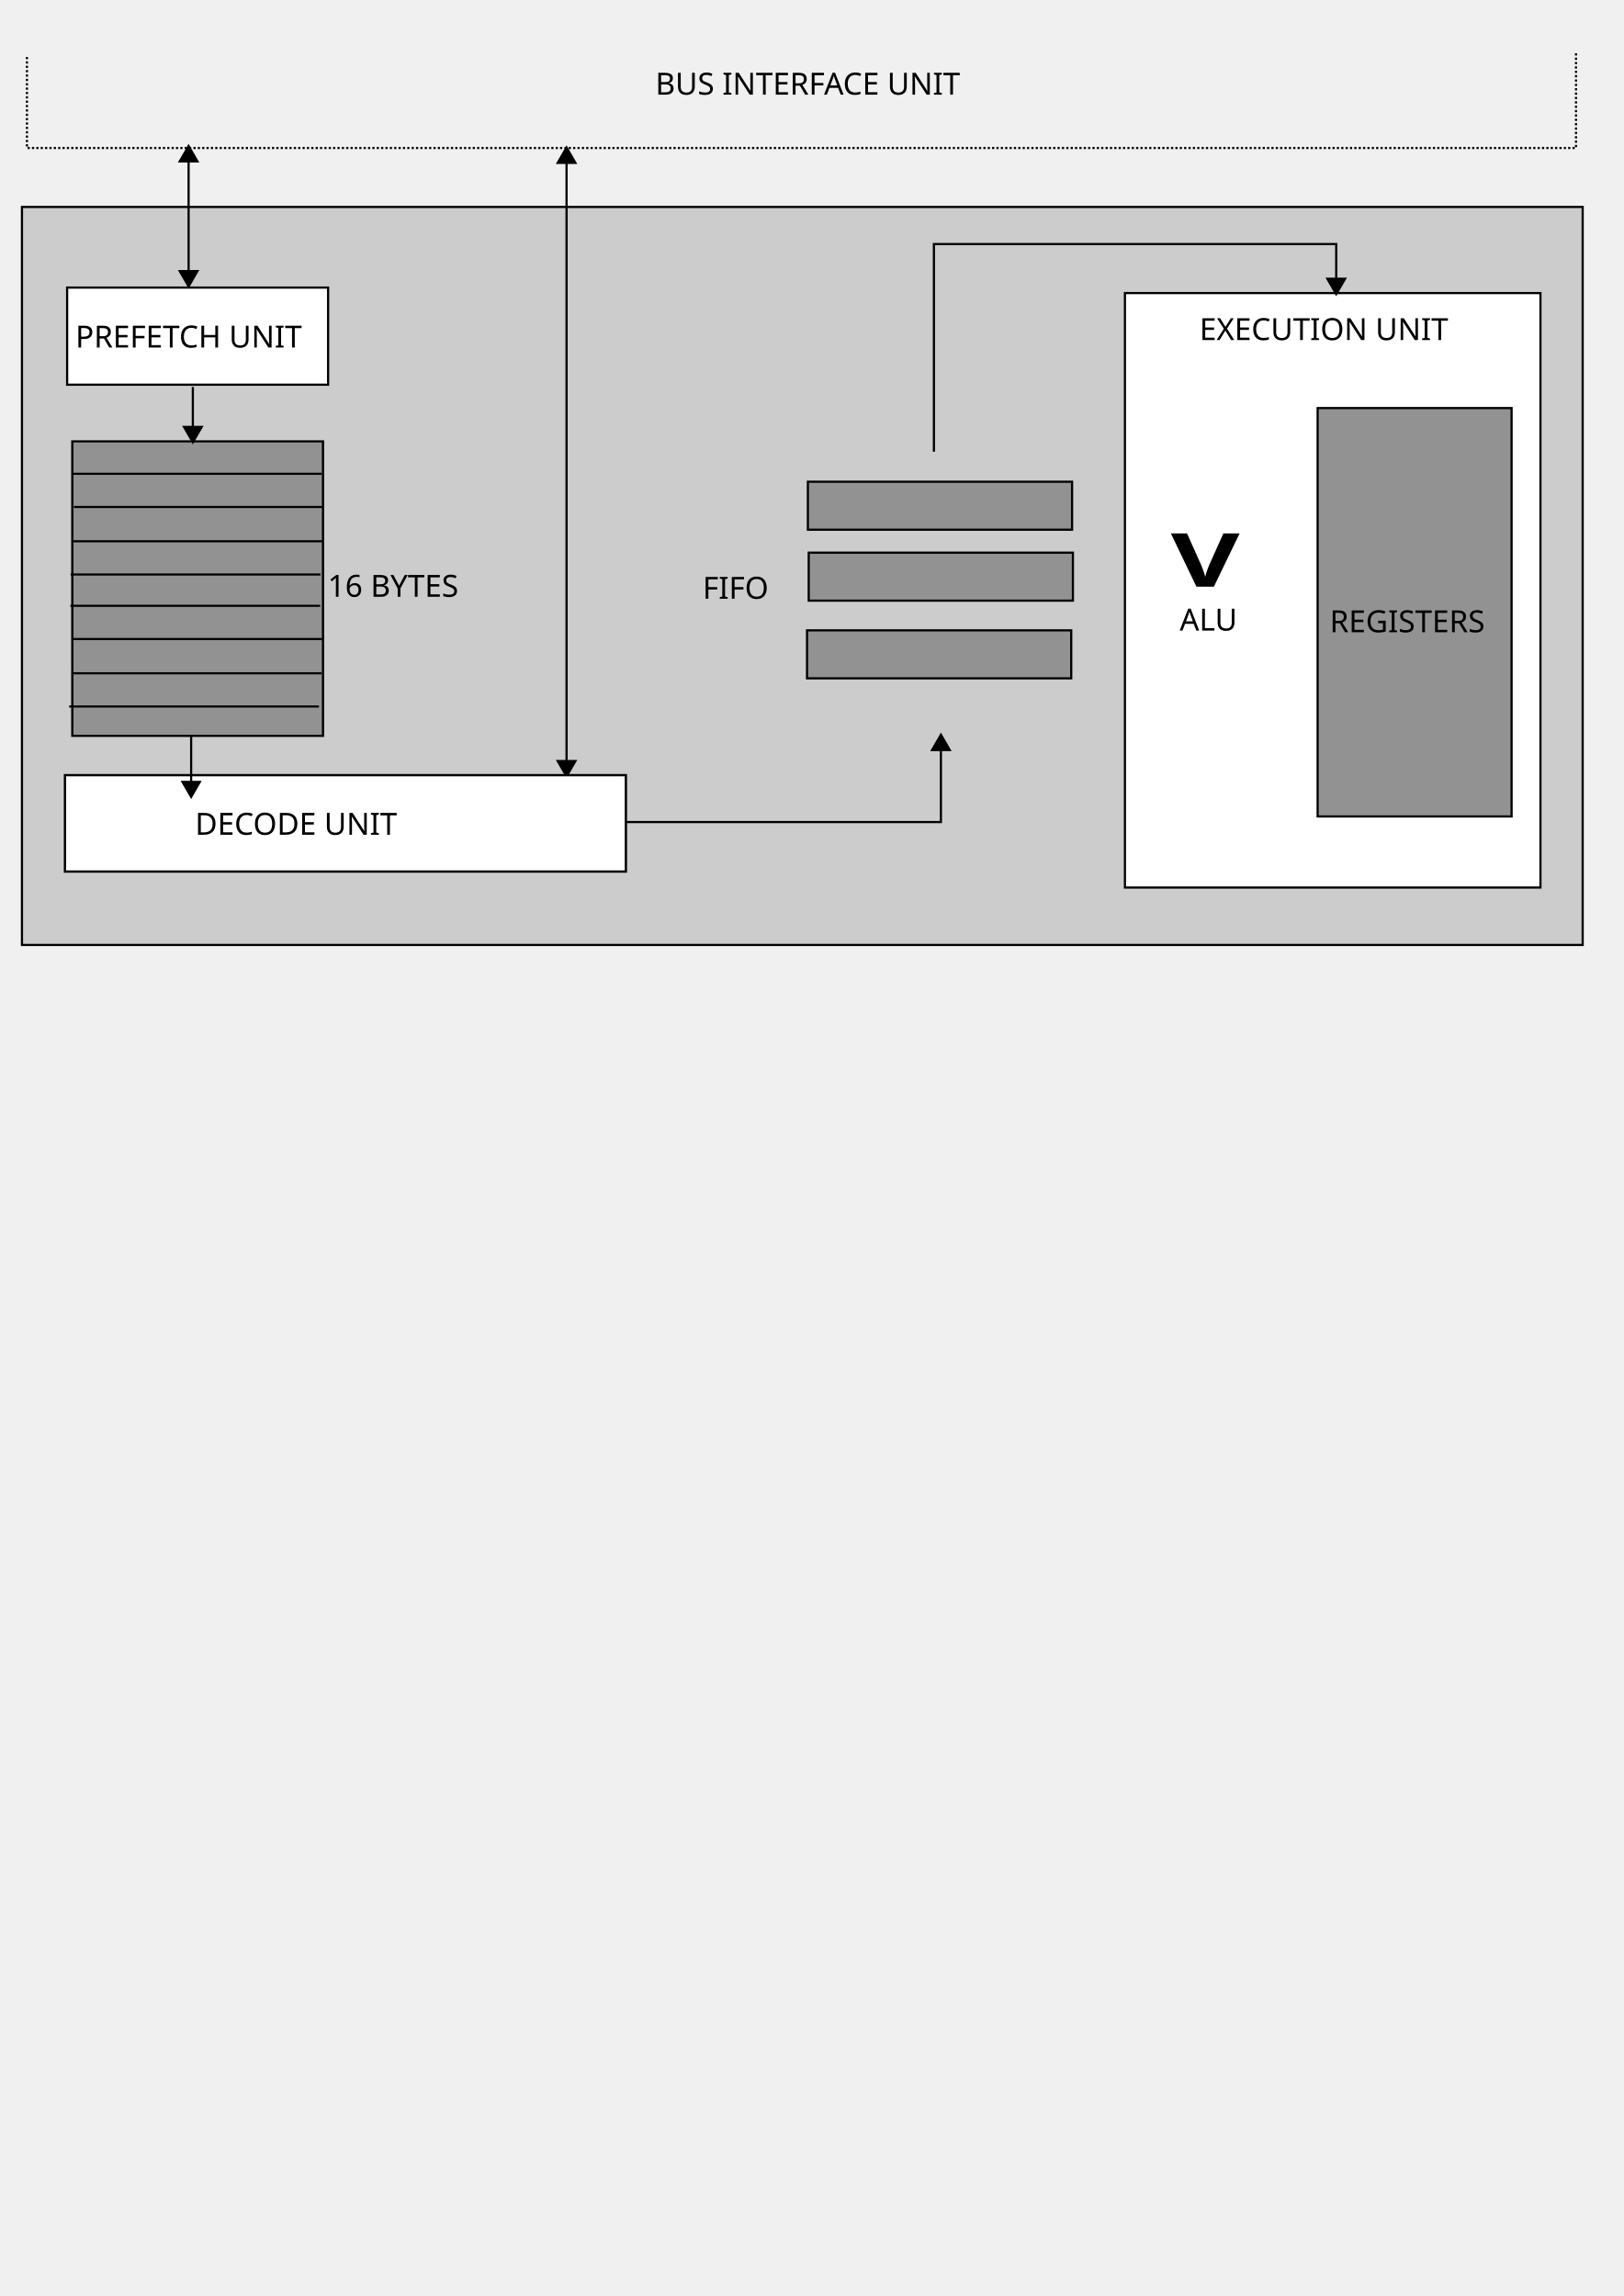
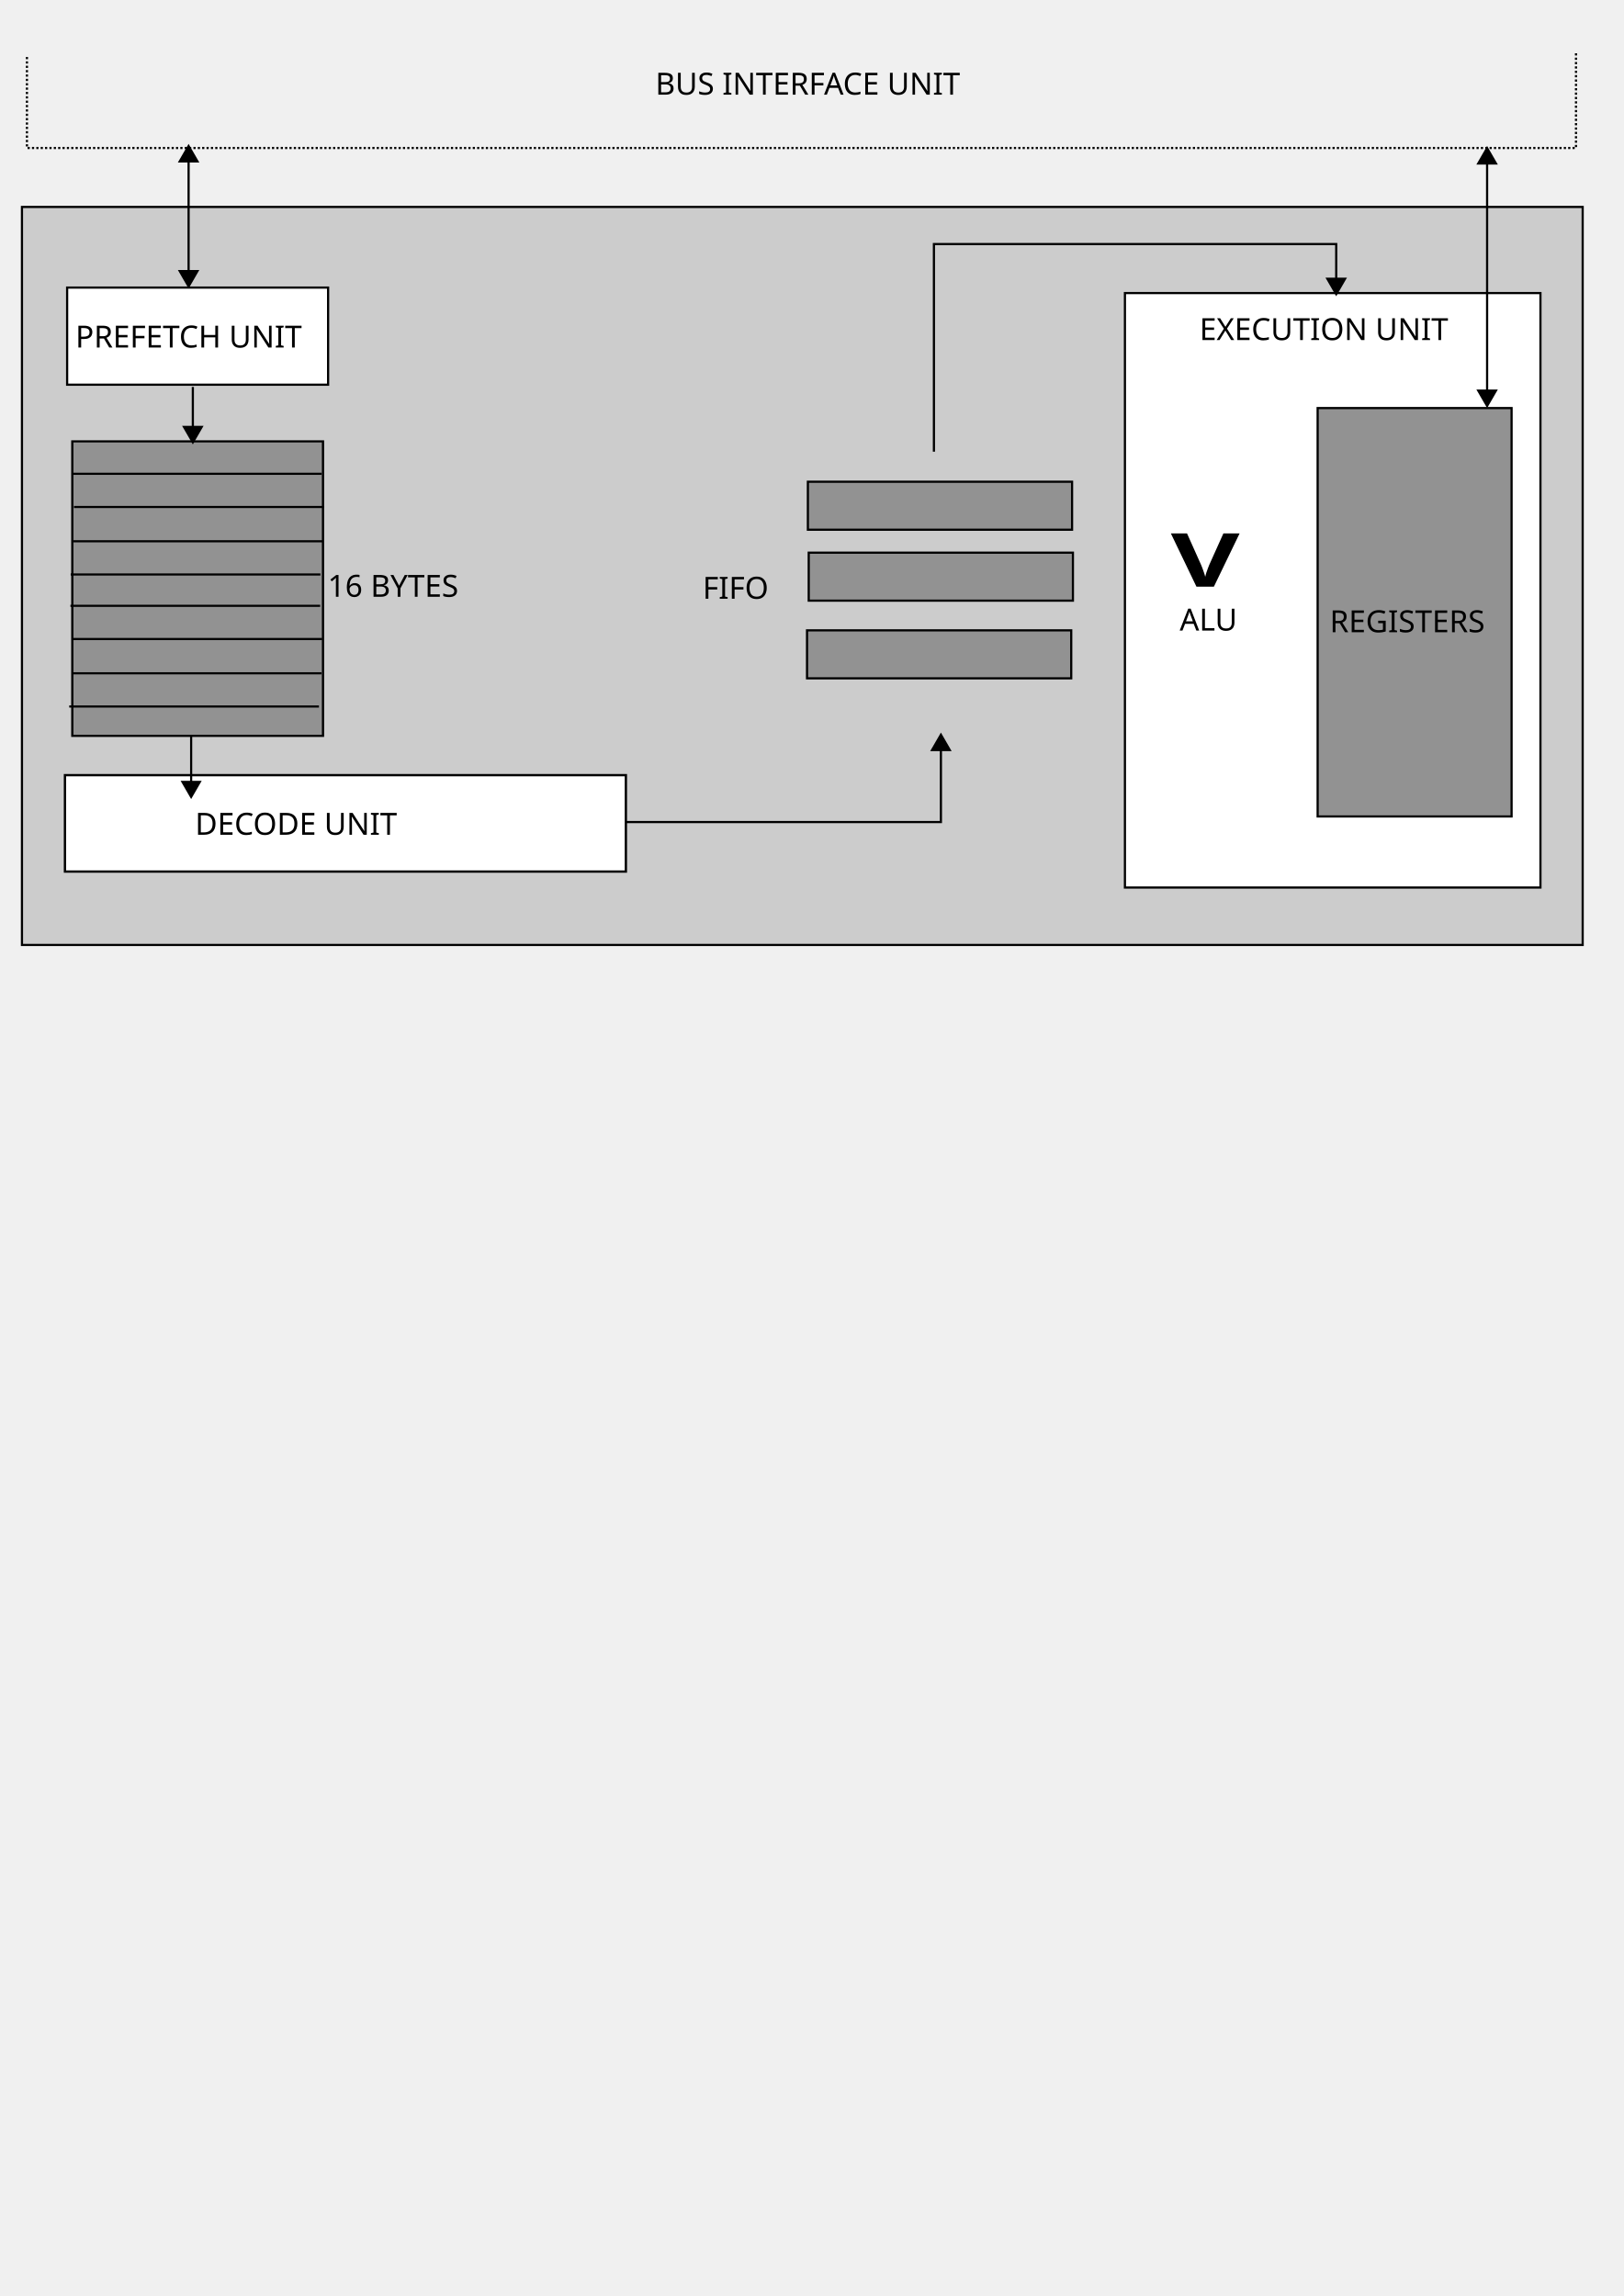
<svg xmlns="http://www.w3.org/2000/svg" width="210mm" height="297mm" viewBox="0 0 744.094 1052.362" id="svg4283" version="1.1">
  <defs id="defs4285">
    <marker orient="auto" refY="0.0" refX="0.0" id="marker6716" style="overflow:visible">
      <path id="path6718" d="M 5.77,0.0 L -2.88,5.0 L -2.88,-5.0 L 5.77,0.0 z " style="fill-rule:evenodd;stroke:#000000;stroke-width:1pt;stroke-opacity:1;fill:#000000;fill-opacity:1" transform="scale(0.8)" />
    </marker>
    <marker orient="auto" refY="0.0" refX="0.0" id="TriangleInL" style="overflow:visible">
      <path id="path5186" d="M 5.77,0.0 L -2.88,5.0 L -2.88,-5.0 L 5.77,0.0 z " style="fill-rule:evenodd;stroke:#000000;stroke-width:1pt;stroke-opacity:1;fill:#000000;fill-opacity:1" transform="scale(-0.8)" />
    </marker>
    <marker orient="auto" refY="0.0" refX="0.0" id="TriangleInM" style="overflow:visible">
      <path id="path5189" d="M 5.77,0.0 L -2.88,5.0 L -2.88,-5.0 L 5.77,0.0 z " style="fill-rule:evenodd;stroke:#000000;stroke-width:1pt;stroke-opacity:1;fill:#000000;fill-opacity:1" transform="scale(-0.4)" />
    </marker>
    <marker orient="auto" refY="0.0" refX="0.0" id="marker6336" style="overflow:visible">
      <path id="path6338" d="M 5.77,0.0 L -2.88,5.0 L -2.88,-5.0 L 5.77,0.0 z " style="fill-rule:evenodd;stroke:#000000;stroke-width:1pt;stroke-opacity:1;fill:#000000;fill-opacity:1" transform="scale(0.8)" />
    </marker>
    <marker style="overflow:visible" id="marker6072" refX="0.0" refY="0.0" orient="auto">
      <path transform="scale(0.8)" style="fill-rule:evenodd;stroke:#000000;stroke-width:1pt;stroke-opacity:1;fill:#000000;fill-opacity:1" d="M 5.77,0.0 L -2.88,5.0 L -2.88,-5.0 L 5.77,0.0 z " id="path6074" />
    </marker>
    <marker orient="auto" refY="0.0" refX="0.0" id="TriangleOutL" style="overflow:visible">
      <path id="path5195" d="M 5.77,0.0 L -2.88,5.0 L -2.88,-5.0 L 5.77,0.0 z " style="fill-rule:evenodd;stroke:#000000;stroke-width:1pt;stroke-opacity:1;fill:#000000;fill-opacity:1" transform="scale(0.8)" />
    </marker>
    <marker orient="auto" refY="0.0" refX="0.0" id="DiamondSstart" style="overflow:visible">
      <path id="path5147" d="M 0,-7.071 L -7.071,0 L 0,7.071 L 7.071,0 L 0,-7.071 z " style="fill-rule:evenodd;stroke:#000000;stroke-width:1pt;stroke-opacity:1;fill:#000000;fill-opacity:1" transform="scale(0.2) translate(6,0)" />
    </marker>
    <marker orient="auto" refY="0.0" refX="0.0" id="marker5357" style="overflow:visible;">
      <path id="path5359" style="fill-rule:evenodd;stroke-width:0.625;stroke-linejoin:round;stroke:#000000;stroke-opacity:1;fill:#000000;fill-opacity:1" d="M 8.719,4.034 L -2.207,0.016 L 8.719,-4.002 C 6.973,-1.63 6.983,1.616 8.719,4.034 z " transform="scale(1.1) rotate(180) translate(1,0)" />
    </marker>
    <marker orient="auto" refY="0.0" refX="0.0" id="marker5329" style="overflow:visible;">
      <path id="path5331" style="fill-rule:evenodd;stroke-width:0.625;stroke-linejoin:round;stroke:#000000;stroke-opacity:1;fill:#000000;fill-opacity:1" d="M 8.719,4.034 L -2.207,0.016 L 8.719,-4.002 C 6.973,-1.63 6.983,1.616 8.719,4.034 z " transform="scale(1.1) rotate(180) translate(1,0)" />
    </marker>
    <marker orient="auto" refY="0.0" refX="0.0" id="Arrow2Lend" style="overflow:visible;">
      <path id="path5074" style="fill-rule:evenodd;stroke-width:0.625;stroke-linejoin:round;stroke:#000000;stroke-opacity:1;fill:#000000;fill-opacity:1" d="M 8.719,4.034 L -2.207,0.016 L 8.719,-4.002 C 6.973,-1.63 6.983,1.616 8.719,4.034 z " transform="scale(1.1) rotate(180) translate(1,0)" />
    </marker>
    <marker orient="auto" refY="0" refX="0" id="TriangleOutL-0" style="overflow:visible">
      <path id="path5195-3" d="m 5.77,0 -8.65,5 0,-10 8.65,5 z" style="fill:#000000;fill-opacity:1;fill-rule:evenodd;stroke:#000000;stroke-width:1pt;stroke-opacity:1" transform="scale(0.8,0.8)" />
    </marker>
    <marker orient="auto" refY="0" refX="0" id="TriangleInL-2" style="overflow:visible">
      <path id="path5186-0" d="m 5.77,0 -8.65,5 0,-10 8.65,5 z" style="fill:#000000;fill-opacity:1;fill-rule:evenodd;stroke:#000000;stroke-width:1pt;stroke-opacity:1" transform="scale(-0.8,-0.8)" />
    </marker>
    <marker orient="auto" refY="0" refX="0" id="marker6716-8" style="overflow:visible">
      <path id="path6718-9" d="m 5.77,0 -8.65,5 0,-10 8.65,5 z" style="fill:#000000;fill-opacity:1;fill-rule:evenodd;stroke:#000000;stroke-width:1pt;stroke-opacity:1" transform="scale(0.8,0.8)" />
    </marker>
  </defs>
  <g id="layer1">
    <rect style="fill:#cccccc;fill-opacity:1;stroke:#000000;stroke-width:1;stroke-linecap:butt;stroke-miterlimit:4;stroke-dasharray:none;stroke-dashoffset:0;stroke-opacity:1" id="rect4831" width="715.23" height="338.264" x="10.063" y="94.852" />
    <text xml:space="preserve" style="font-style:normal;font-weight:normal;font-size:14px;line-height:125%;font-family:Sans;letter-spacing:0px;word-spacing:0px;fill:#000000;fill-opacity:1;stroke:none;stroke-width:1px;stroke-linecap:butt;stroke-linejoin:miter;stroke-opacity:1" x="300.335" y="43.375" id="text4835">
      <tspan id="tspan4837" x="300.335" y="43.375">BUS INTERFACE UNIT</tspan>
    </text>
    <path style="fill:none;fill-rule:evenodd;stroke:#000000;stroke-width:1;stroke-linecap:butt;stroke-linejoin:miter;stroke-miterlimit:4;stroke-dasharray:1,1;stroke-dashoffset:0;stroke-opacity:1" d="m 12.346,26.126 0,41.703 709.889,0 0,-44.156" id="path4877" />
    <rect style="fill:#ffffff;fill-opacity:1;stroke:#000000;stroke-width:1;stroke-linecap:butt;stroke-miterlimit:4;stroke-dasharray:none;stroke-dashoffset:0;stroke-opacity:1" id="rect4879" width="119.596" height="44.512" x="30.767" y="131.811" />
    <text xml:space="preserve" style="font-style:normal;font-weight:normal;font-size:14px;line-height:125%;font-family:Sans;letter-spacing:0px;word-spacing:0px;fill:#000000;fill-opacity:1;stroke:none;stroke-width:1px;stroke-linecap:butt;stroke-linejoin:miter;stroke-opacity:1" x="34.565" y="159.291" id="text4881">
      <tspan id="tspan4883" x="34.565" y="159.291">PREFETCH UNIT</tspan>
    </text>
    <rect style="fill:#ffffff;fill-opacity:1;stroke:#000000;stroke-width:1;stroke-linecap:butt;stroke-miterlimit:4;stroke-dasharray:none;stroke-dashoffset:0;stroke-opacity:1" id="rect4885" width="190.418" height="272.469" x="515.523" y="134.329" />
    <text xml:space="preserve" style="font-style:normal;font-weight:normal;font-size:14px;line-height:125%;font-family:Sans;letter-spacing:0px;word-spacing:0px;fill:#000000;fill-opacity:1;stroke:none;stroke-width:1px;stroke-linecap:butt;stroke-linejoin:miter;stroke-opacity:1" x="549.69" y="155.873" id="text4881-9">
      <tspan id="tspan4883-5" x="549.69" y="155.873">EXECUTION UNIT</tspan>
    </text>
    <g id="g5032" transform="matrix(1.056089,0,0,0.9999091,-65.15098,0.02452478)" style="fill:#929292;fill-opacity:1;stroke:#000000;stroke-opacity:1;stroke-width:0.973;stroke-miterlimit:4;stroke-dasharray:none">
      <rect y="202.289" x="93.062" height="135" width="108.792" id="rect4945" style="fill:#929292;fill-opacity:1;stroke:#000000;stroke-width:0.973;stroke-linecap:butt;stroke-miterlimit:4;stroke-dasharray:none;stroke-dashoffset:0;stroke-opacity:1" />
      <path id="path4973" d="m 92.887,217.153 108.368,0" style="fill:#929292;fill-opacity:1;fill-rule:evenodd;stroke:#000000;stroke-width:0.973;stroke-linecap:butt;stroke-linejoin:miter;stroke-opacity:1;stroke-miterlimit:4;stroke-dasharray:none" />
      <path id="path4973-3" d="m 93.787,232.375 108.368,0" style="fill:#929292;fill-opacity:1;fill-rule:evenodd;stroke:#000000;stroke-width:0.973;stroke-linecap:butt;stroke-linejoin:miter;stroke-opacity:1;stroke-miterlimit:4;stroke-dasharray:none" />
      <path id="path4973-1" d="m 93.462,248.09 108.368,0" style="fill:#929292;fill-opacity:1;fill-rule:evenodd;stroke:#000000;stroke-width:0.973;stroke-linecap:butt;stroke-linejoin:miter;stroke-opacity:1;stroke-miterlimit:4;stroke-dasharray:none" />
      <path id="path4973-3-3" d="m 92.362,263.312 108.368,0" style="fill:#929292;fill-opacity:1;fill-rule:evenodd;stroke:#000000;stroke-width:0.973;stroke-linecap:butt;stroke-linejoin:miter;stroke-opacity:1;stroke-miterlimit:4;stroke-dasharray:none" />
      <path id="path4973-5" d="m 92.248,277.672 108.368,0" style="fill:#929292;fill-opacity:1;fill-rule:evenodd;stroke:#000000;stroke-width:0.973;stroke-linecap:butt;stroke-linejoin:miter;stroke-opacity:1;stroke-miterlimit:4;stroke-dasharray:none" />
      <path id="path4973-3-5" d="m 93.147,292.894 108.368,0" style="fill:#929292;fill-opacity:1;fill-rule:evenodd;stroke:#000000;stroke-width:0.973;stroke-linecap:butt;stroke-linejoin:miter;stroke-opacity:1;stroke-miterlimit:4;stroke-dasharray:none" />
      <path id="path4973-1-2" d="m 92.823,308.609 108.368,0" style="fill:#929292;fill-opacity:1;fill-rule:evenodd;stroke:#000000;stroke-width:0.973;stroke-linecap:butt;stroke-linejoin:miter;stroke-opacity:1;stroke-miterlimit:4;stroke-dasharray:none" />
      <path id="path4973-3-3-3" d="m 91.723,323.831 108.368,0" style="fill:#929292;fill-opacity:1;fill-rule:evenodd;stroke:#000000;stroke-width:0.973;stroke-linecap:butt;stroke-linejoin:miter;stroke-opacity:1;stroke-miterlimit:4;stroke-dasharray:none" />
    </g>
    <text xml:space="preserve" style="font-style:normal;font-weight:normal;font-size:14px;line-height:125%;font-family:Sans;letter-spacing:0px;word-spacing:0px;fill:#000000;fill-opacity:1;stroke:none;stroke-width:1px;stroke-linecap:butt;stroke-linejoin:miter;stroke-opacity:1" x="150.163" y="273.53" id="text5043">
      <tspan id="tspan5045" x="150.163" y="273.53">16 BYTES</tspan>
    </text>
    <path style="fill:none;fill-rule:evenodd;stroke:#000000;stroke-width:1;stroke-linecap:butt;stroke-linejoin:miter;stroke-miterlimit:4;stroke-dasharray:none;stroke-opacity:1;marker-end:url(#TriangleOutL)" d="m 88.372,177.354 0,20.666" id="path5047" />
    <path style="fill:none;fill-rule:evenodd;stroke:#000000;stroke-width:1;stroke-linecap:butt;stroke-linejoin:miter;stroke-miterlimit:4;stroke-dasharray:none;stroke-opacity:1;marker-end:url(#marker6072)" d="m 258.6,376.785 172.59,0 0,-35.333" id="path6064" />
    <rect style="fill:#929292;fill-opacity:1;stroke:#000000;stroke-width:1;stroke-linecap:butt;stroke-miterlimit:4;stroke-dasharray:none;stroke-dashoffset:0;stroke-opacity:1" id="rect6130-5" width="121.074" height="21.994" x="370.227" y="220.8" />
    <rect style="fill:#929292;fill-opacity:1;stroke:#000000;stroke-width:1;stroke-linecap:butt;stroke-miterlimit:4;stroke-dasharray:none;stroke-dashoffset:0;stroke-opacity:1" id="rect6130-5-5" width="121.074" height="21.994" x="370.614" y="253.311" />
    <rect style="fill:#929292;fill-opacity:1;stroke:#000000;stroke-width:1;stroke-linecap:butt;stroke-miterlimit:4;stroke-dasharray:none;stroke-dashoffset:0;stroke-opacity:1" id="rect6130-5-9" width="121.074" height="21.994" x="369.84" y="288.917" />
    <text xml:space="preserve" style="font-style:normal;font-weight:normal;font-size:14px;line-height:125%;font-family:Sans;letter-spacing:0px;word-spacing:0px;fill:#000000;fill-opacity:1;stroke:none;stroke-width:1px;stroke-linecap:butt;stroke-linejoin:miter;stroke-opacity:1" x="322.008" y="274.433" id="text6324">
      <tspan id="tspan6326" x="322.008" y="274.433">FIFO</tspan>
    </text>
    <path style="fill:none;fill-rule:evenodd;stroke:#000000;stroke-width:1;stroke-linecap:butt;stroke-linejoin:miter;stroke-opacity:1;marker-end:url(#marker6336);stroke-miterlimit:4;stroke-dasharray:none" d="m 427.987,207.028 0,-95.164 184.358,0 0,18.251" id="path6328" />
    <text xml:space="preserve" style="font-style:normal;font-weight:normal;font-size:40.687px;line-height:125%;font-family:Sans;letter-spacing:0px;word-spacing:0px;fill:#000000;fill-opacity:1;stroke:none;stroke-width:1px;stroke-linecap:butt;stroke-linejoin:miter;stroke-opacity:1" x="450.689" y="320.131" id="text6527" transform="scale(1.190568,0.8399349)">
      <tspan id="tspan6529" x="450.689" y="320.131" style="font-weight:bold">V</tspan>
    </text>
    <text xml:space="preserve" style="font-style:normal;font-weight:normal;font-size:14px;line-height:125%;font-family:Sans;letter-spacing:0px;word-spacing:0px;fill:#000000;fill-opacity:1;stroke:none;stroke-width:1px;stroke-linecap:butt;stroke-linejoin:miter;stroke-opacity:1" x="540.615" y="289.015" id="text6531">
      <tspan id="tspan6533" x="540.615" y="289.015">ALU</tspan>
    </text>
    <rect style="fill:#929292;fill-opacity:1;stroke:#000000;stroke-width:1;stroke-linecap:butt;stroke-miterlimit:4;stroke-dasharray:none;stroke-dashoffset:0;stroke-opacity:1" id="rect6535" width="88.881" height="187.187" x="603.833" y="187.032" />
    <text xml:space="preserve" style="font-style:normal;font-weight:normal;font-size:14px;line-height:125%;font-family:Sans;letter-spacing:0px;word-spacing:0px;fill:#000000;fill-opacity:1;stroke:none;stroke-width:1px;stroke-linecap:butt;stroke-linejoin:miter;stroke-opacity:1" x="609.377" y="289.789" id="text6537">
      <tspan id="tspan6539" x="609.377" y="289.789">REGISTERS</tspan>
    </text>
    <path style="fill:none;fill-rule:evenodd;stroke:#000000;stroke-width:1;stroke-linecap:butt;stroke-linejoin:miter;stroke-miterlimit:4;stroke-dasharray:none;stroke-opacity:1;marker-start:url(#TriangleInL);marker-end:url(#marker6716)" d="m 86.427,71.636 0,54.945" id="path6560" />
-     <path style="fill:none;fill-rule:evenodd;stroke:#000000;stroke-width:1;stroke-linecap:butt;stroke-linejoin:miter;stroke-miterlimit:4;stroke-dasharray:none;stroke-opacity:1;marker-start:url(#TriangleInL-2);marker-end:url(#marker6716-8)" d="m 259.636,72.308 0,278.853" id="path6560-5" />
+     <path style="fill:none;fill-rule:evenodd;stroke:#000000;stroke-width:1;stroke-linecap:butt;stroke-linejoin:miter;stroke-miterlimit:4;stroke-dasharray:none;stroke-opacity:1;marker-start:url(#TriangleInL-2);marker-end:url(#marker6716-8)" d="m 681.498,72.589 0,108.773" id="path6560-5" />
    <rect style="fill:#ffffff;fill-opacity:1;stroke:#000000;stroke-width:1.056;stroke-linecap:butt;stroke-miterlimit:4;stroke-dasharray:none;stroke-dashoffset:0;stroke-opacity:1" id="rect4879-4" width="257.058" height="44.192" x="29.766" y="355.287" />
    <text xml:space="preserve" style="font-style:normal;font-weight:normal;font-size:14px;line-height:125%;font-family:Sans;letter-spacing:0px;word-spacing:0px;fill:#000000;fill-opacity:1;stroke:none;stroke-width:1px;stroke-linecap:butt;stroke-linejoin:miter;stroke-opacity:1" x="89.404" y="382.607" id="text4881-91">
      <tspan id="tspan4883-2" x="89.404" y="382.607">DECODE UNIT</tspan>
    </text>
    <path style="fill:none;fill-rule:evenodd;stroke:#000000;stroke-width:0.983;stroke-linecap:butt;stroke-linejoin:miter;stroke-miterlimit:4;stroke-dasharray:none;stroke-opacity:1;marker-end:url(#TriangleOutL-0)" d="m 87.598,337.497 0,23.166" id="path5047-9" />
  </g>
</svg>
